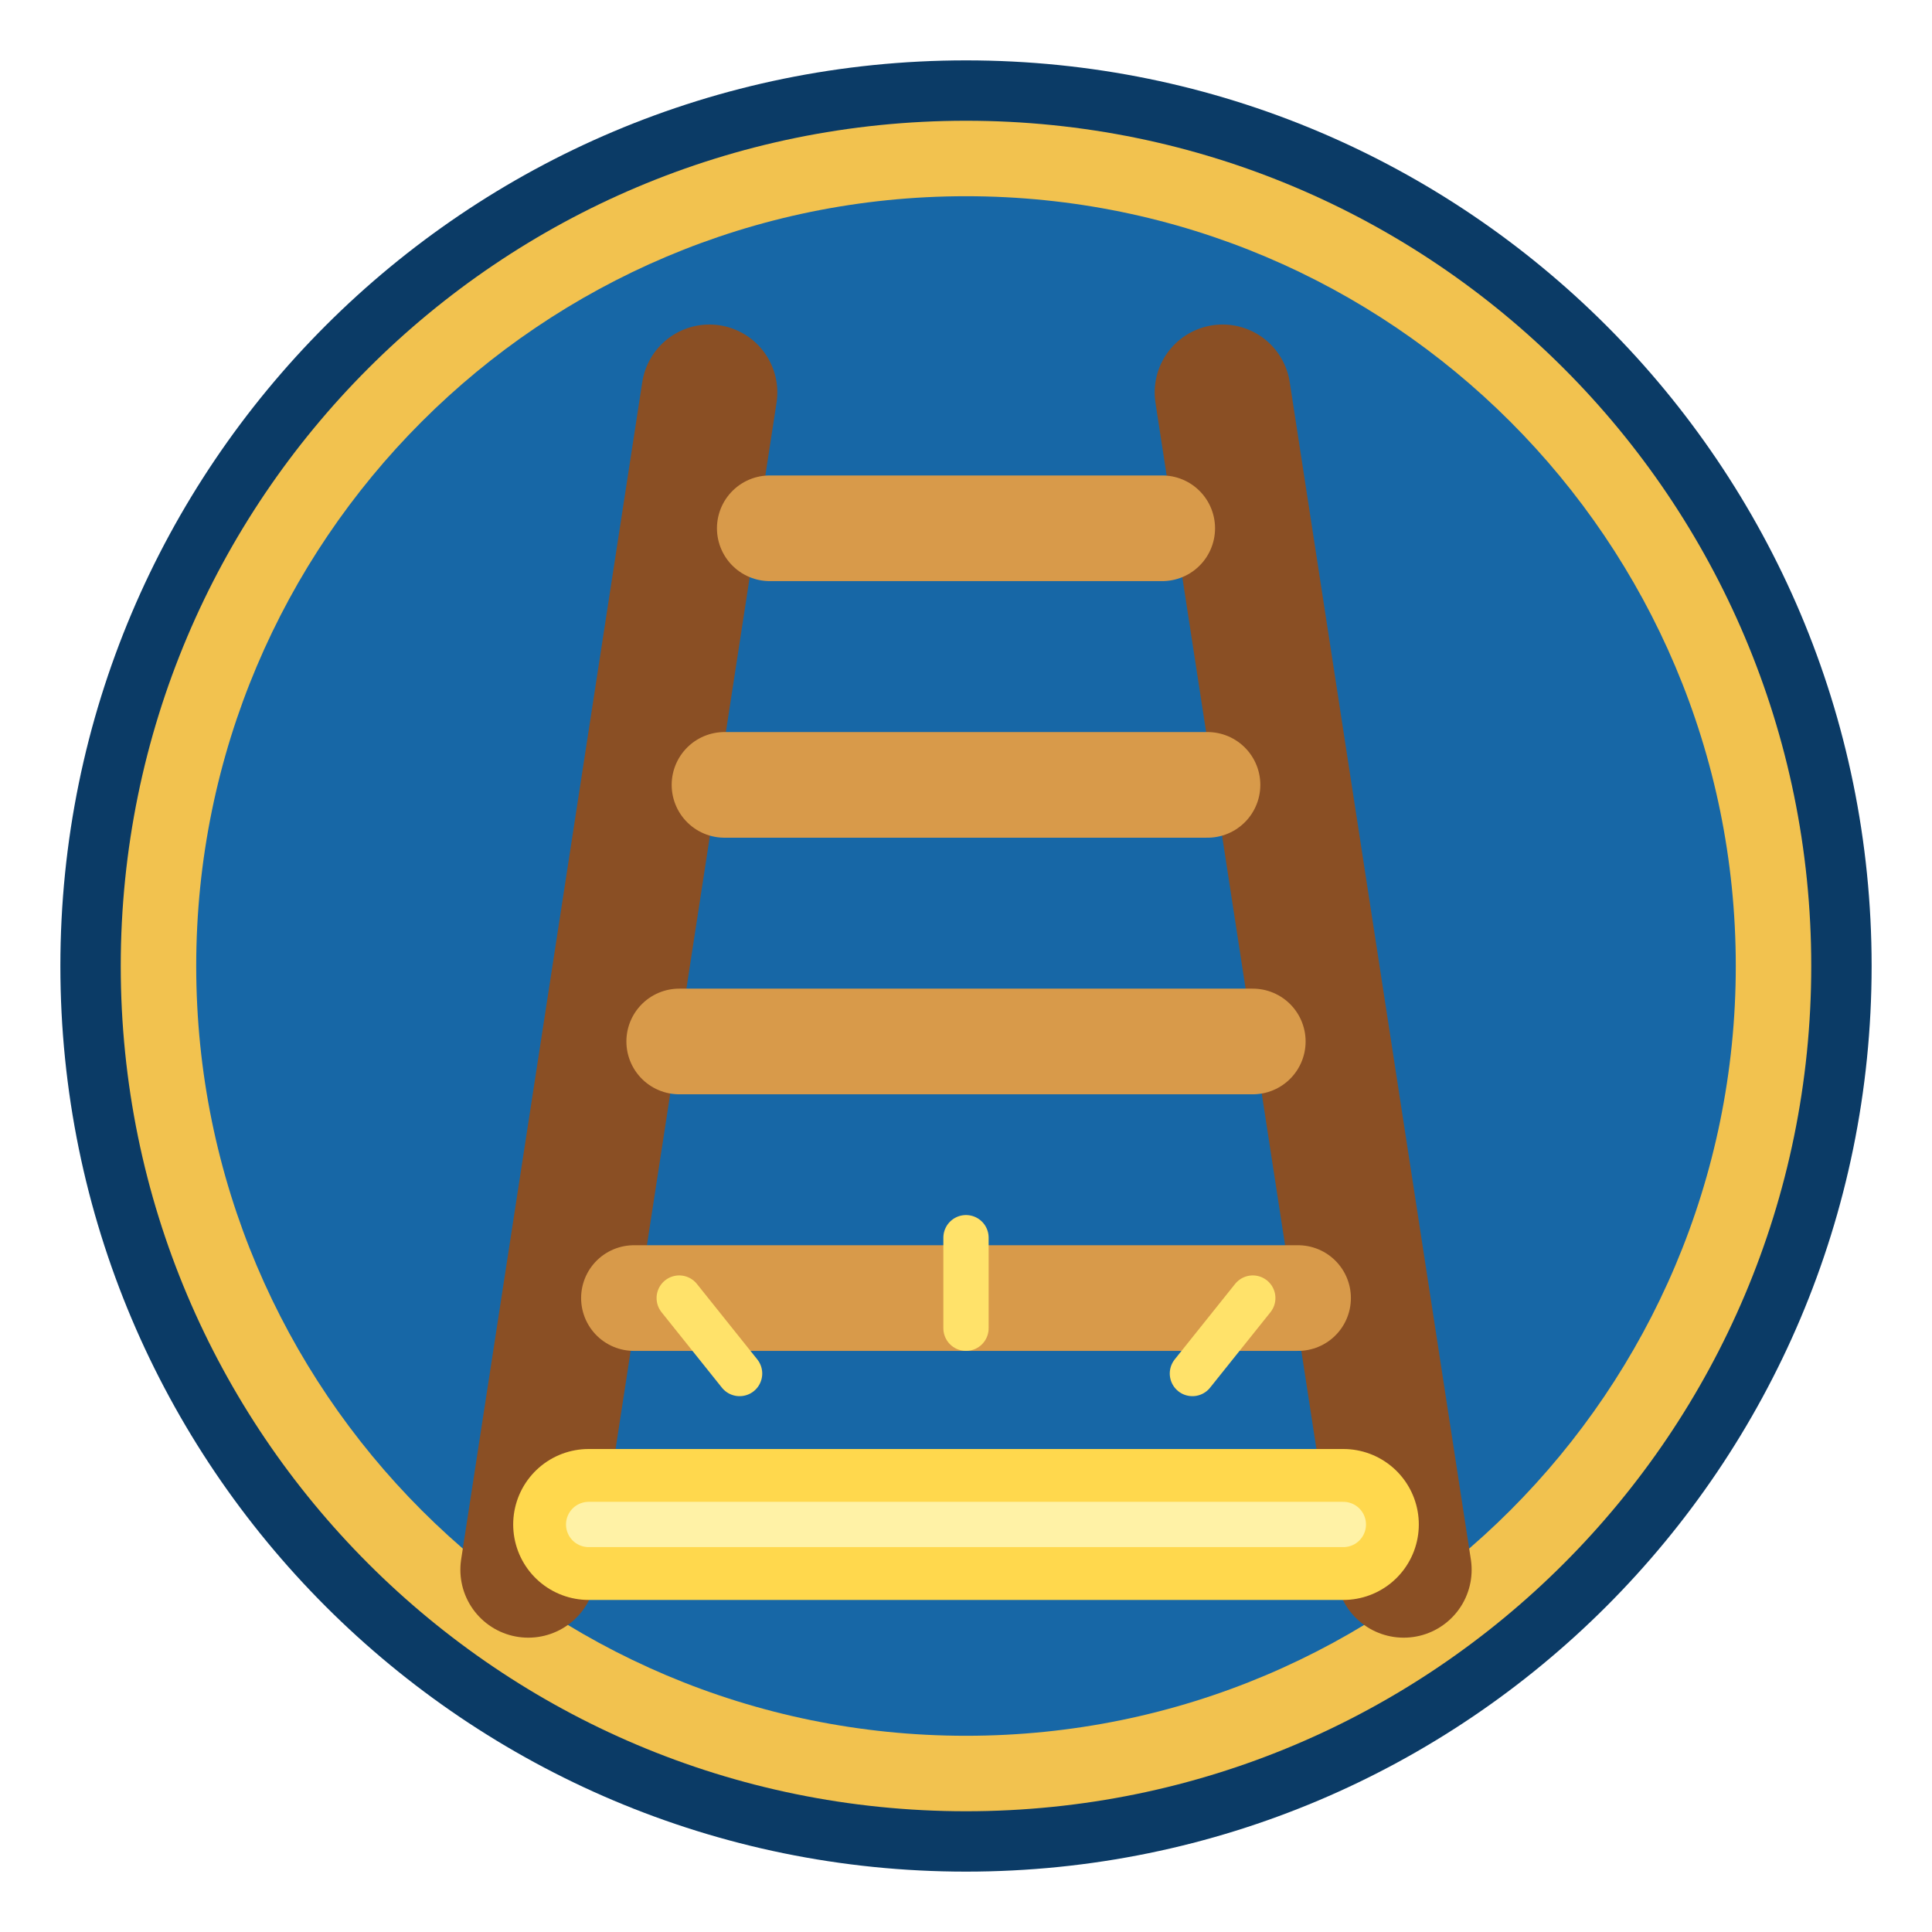
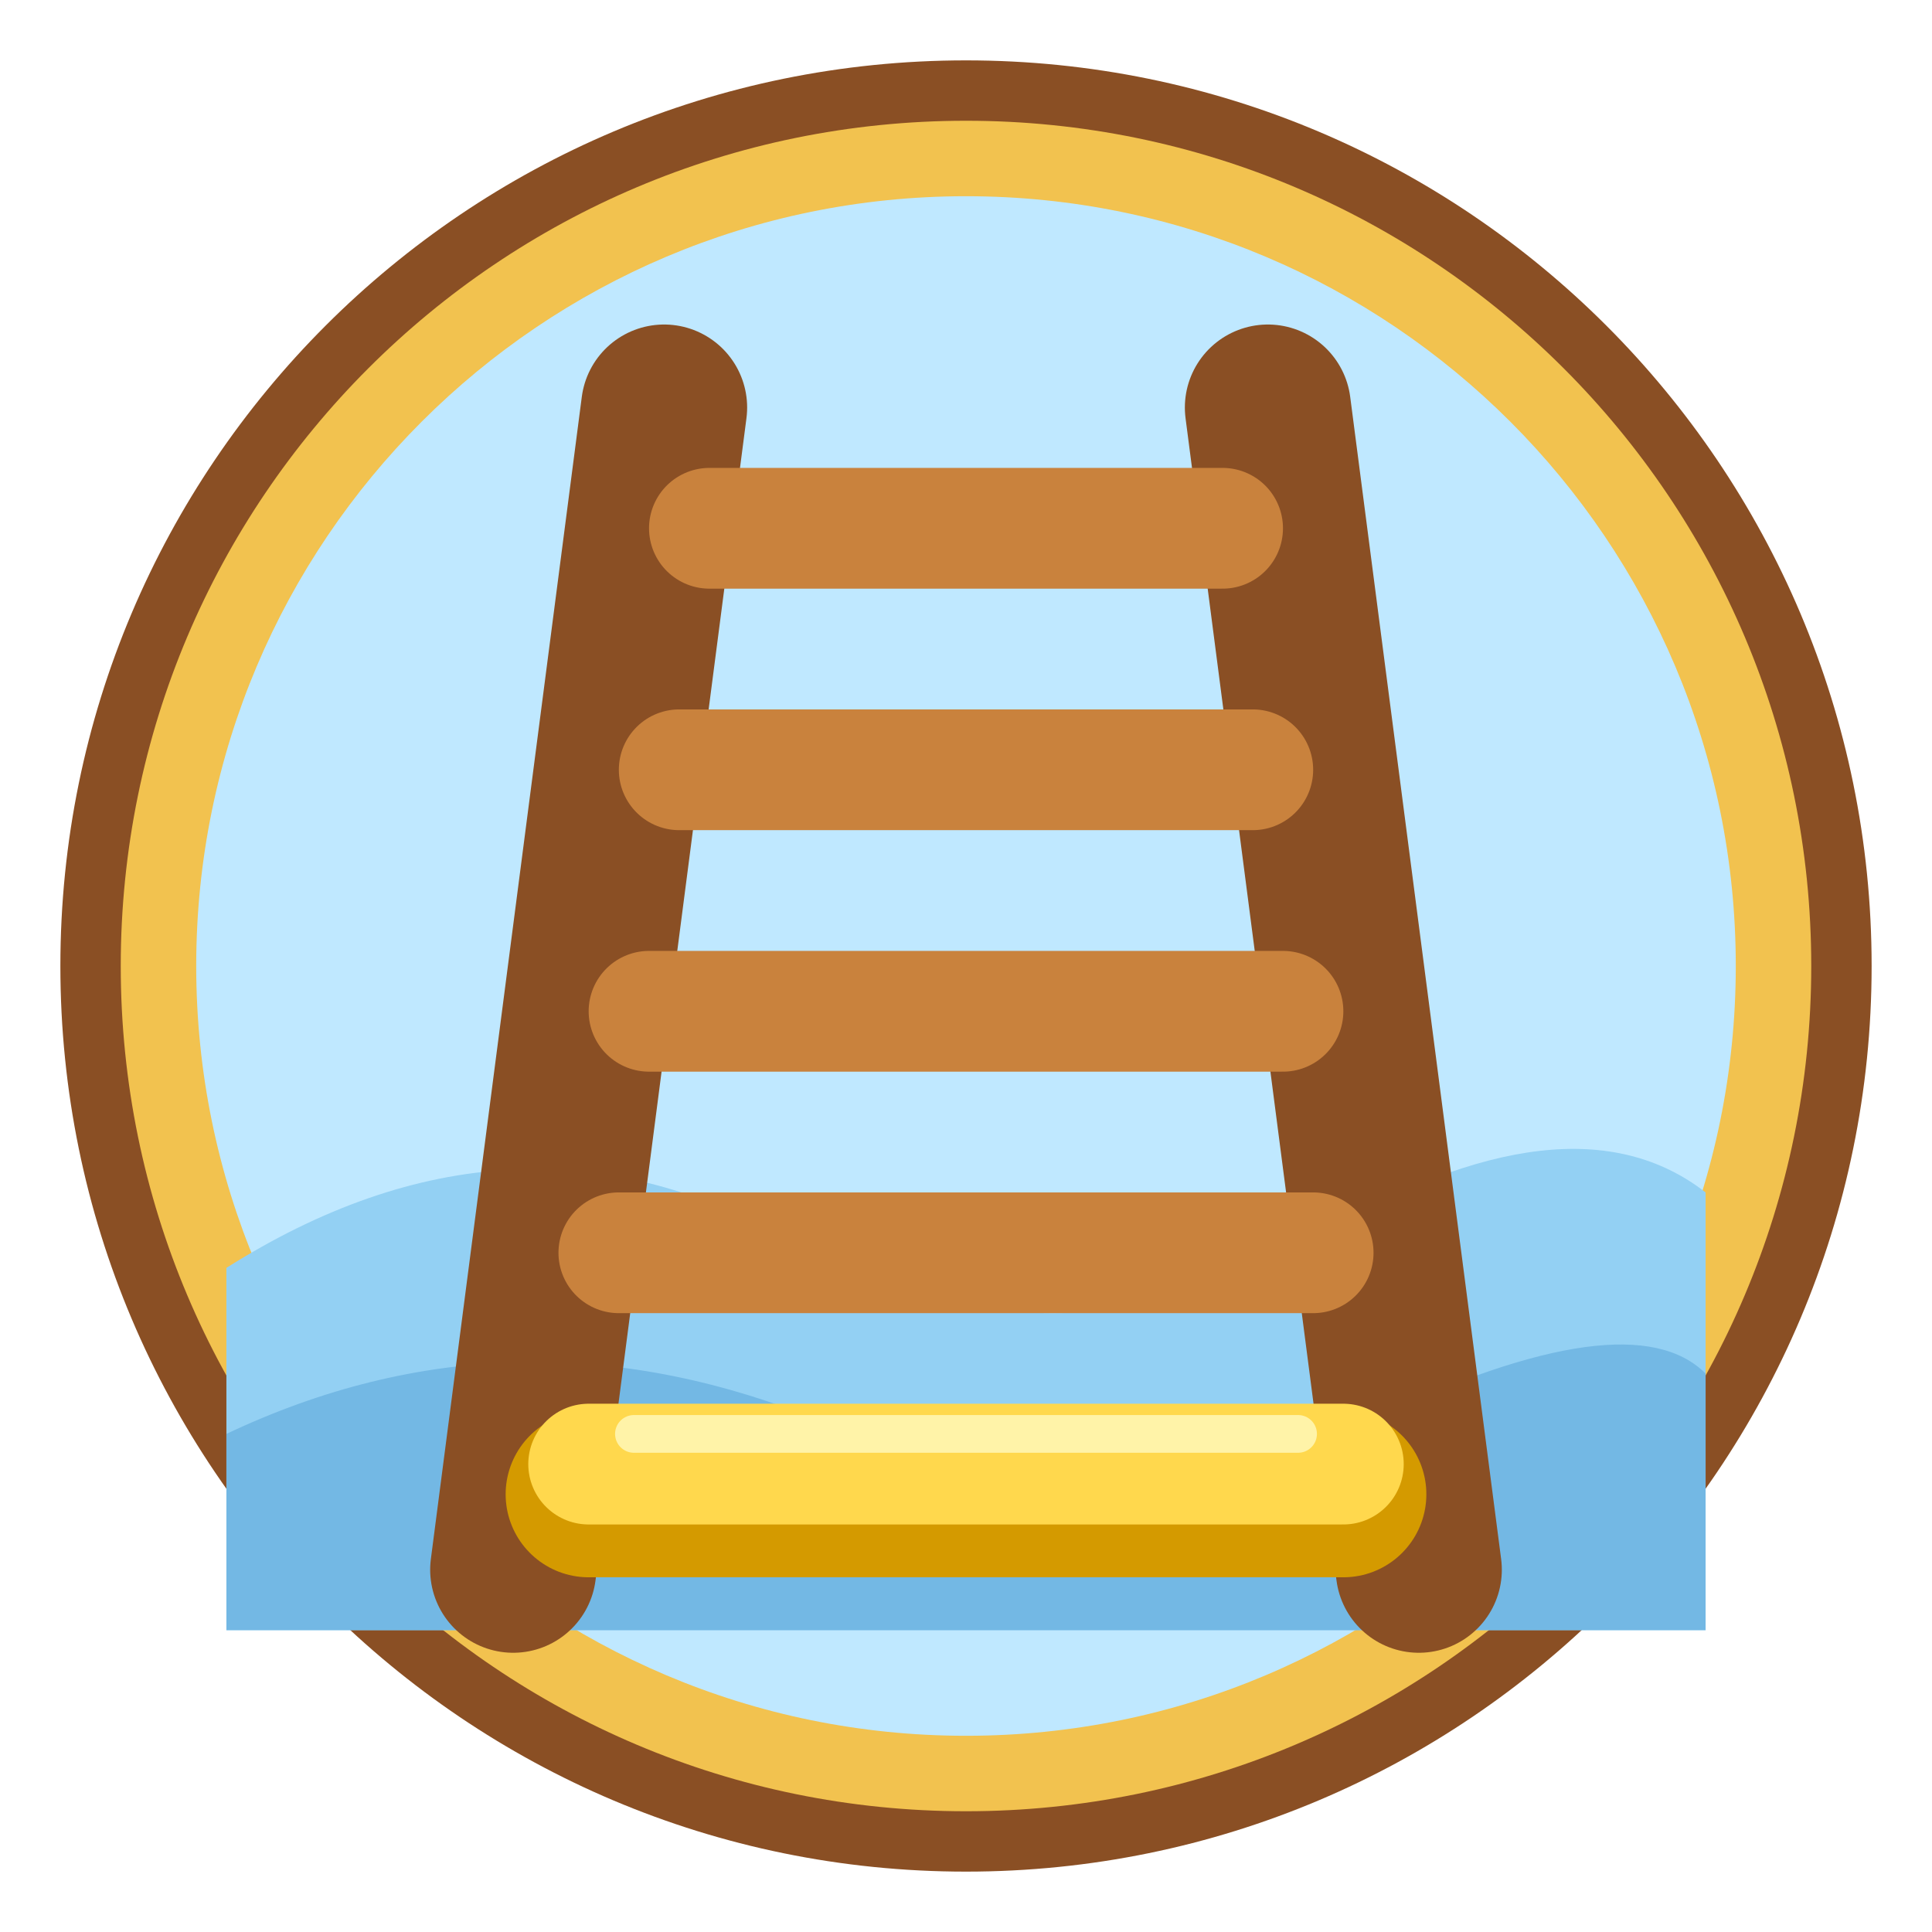
<svg xmlns="http://www.w3.org/2000/svg" viewBox="0 0 128 128" width="128" height="128" role="img" aria-labelledby="title desc">
-   <circle cx="64" cy="64" r="60" fill="#0b3b66" />
+   <circle cx="64" cy="64" r="60" fill="#8a4f24" />
  <circle cx="64" cy="64" r="56" fill="#f2c24f" />
-   <circle cx="64" cy="64" r="51" fill="#1767a6" />
-   <path d="M35 104 L47 26" stroke="#8a4f24" stroke-width="9" stroke-linecap="round" />
-   <path d="M93 104 L81 26" stroke="#8a4f24" stroke-width="9" stroke-linecap="round" />
-   <path d="M42 86 H86 M45 69 H83 M48 52 H80 M51 35 H77" stroke="#d89a4a" stroke-width="7" stroke-linecap="round" />
-   <path d="M39 101 H89" stroke="#ffd84d" stroke-width="10" stroke-linecap="round" />
-   <path d="M39 101 H89" stroke="#fff2a6" stroke-width="3" stroke-linecap="round" />
-   <g stroke="#ffe26a" stroke-width="3" stroke-linecap="round">
-     <path d="M64 88 V82" />
-     <path d="M49 91 L45 86" />
-     <path d="M79 91 L83 86" />
-   </g>
+   <circle cx="64" cy="64" r="51" fill="#bfe8ff" />
+   <path d="M15 84 Q34 72 52 82 T87 82 T113 79 L113 108 L15 108 Z" fill="#93d0f3" />
+   <path d="M15 95 Q34 86 54 94 T91 94 T113 91 L113 108 L15 108 Z" fill="#73b8e4" />
+   <path d="M34 104 L44 27" stroke="#8a4f24" stroke-width="11" stroke-linecap="round" />
+   <path d="M94 104 L84 27" stroke="#8a4f24" stroke-width="11" stroke-linecap="round" />
+   <path d="M41 83 H87" stroke="#c9823d" stroke-width="8" stroke-linecap="round" />
+   <path d="M43 67 H85" stroke="#c9823d" stroke-width="8" stroke-linecap="round" />
+   <path d="M45 51 H83" stroke="#c9823d" stroke-width="8" stroke-linecap="round" />
+   <path d="M47 35 H81" stroke="#c9823d" stroke-width="8" stroke-linecap="round" />
+   <path d="M39 99 H89" stroke="#d49a00" stroke-width="11" stroke-linecap="round" />
+   <path d="M39 97 H89" stroke="#ffd84d" stroke-width="8" stroke-linecap="round" />
+   <path d="M42 95 H86" stroke="#fff3a8" stroke-width="2.5" stroke-linecap="round" />
</svg>
